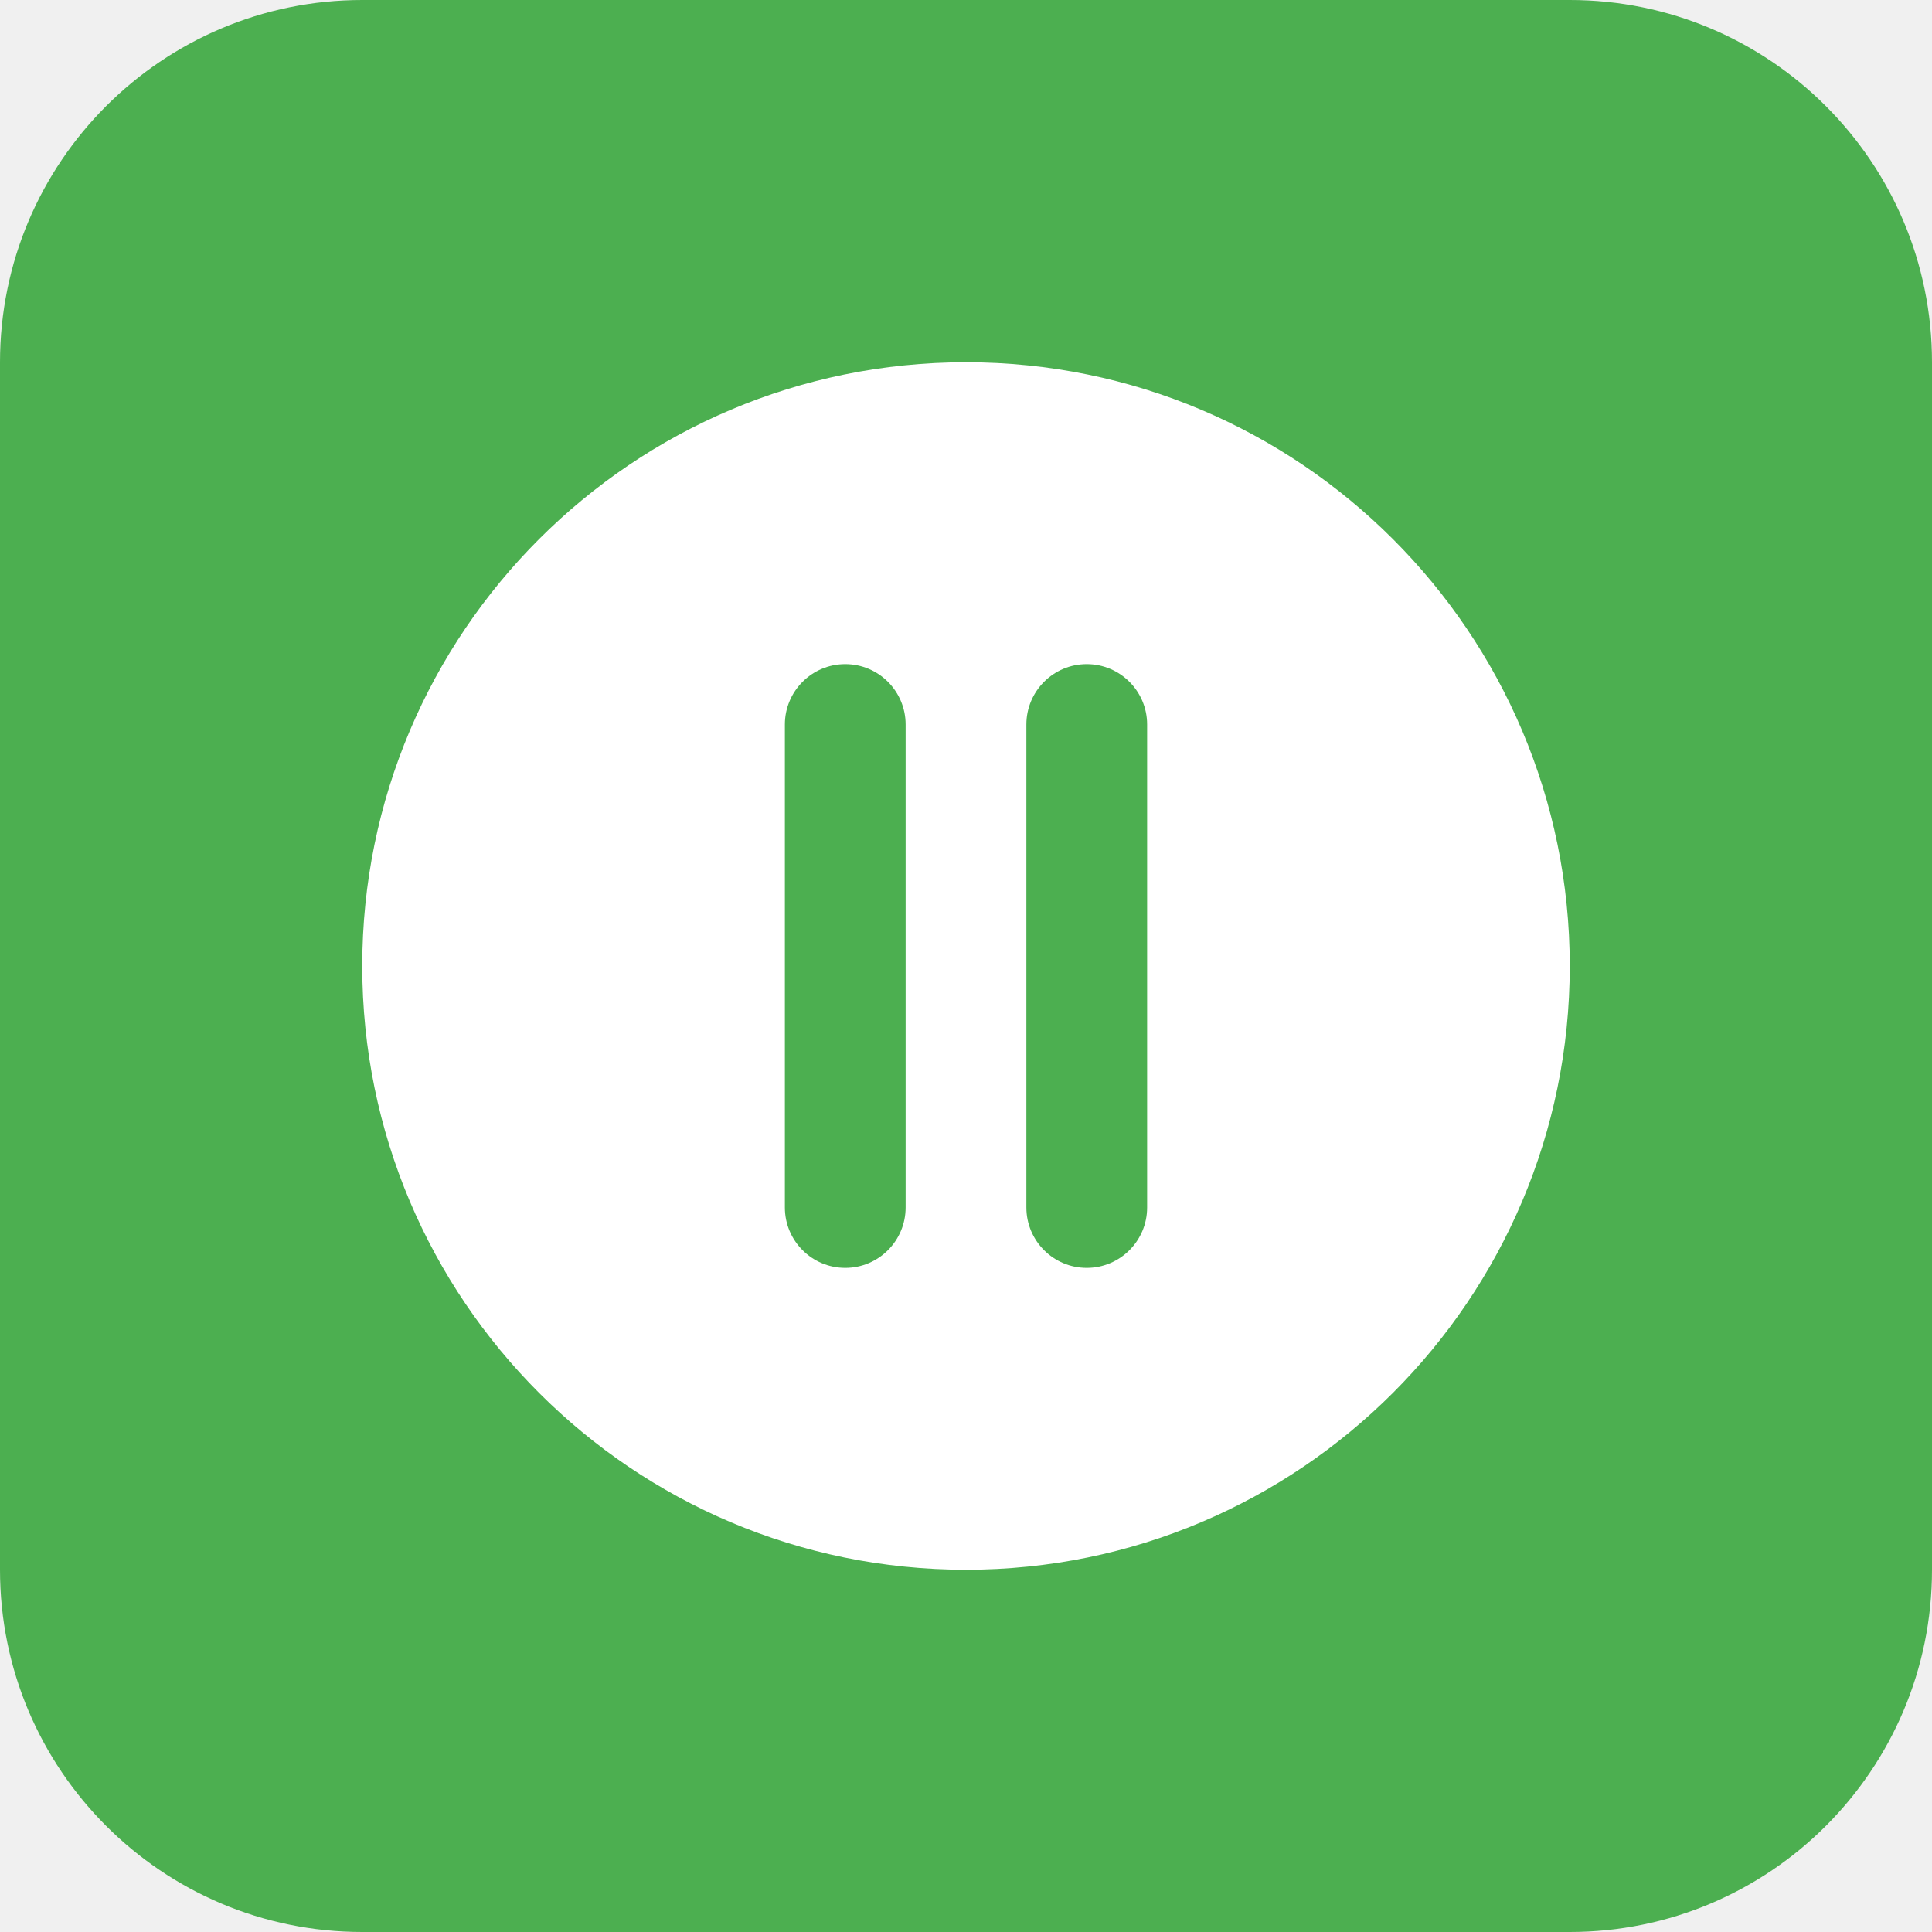
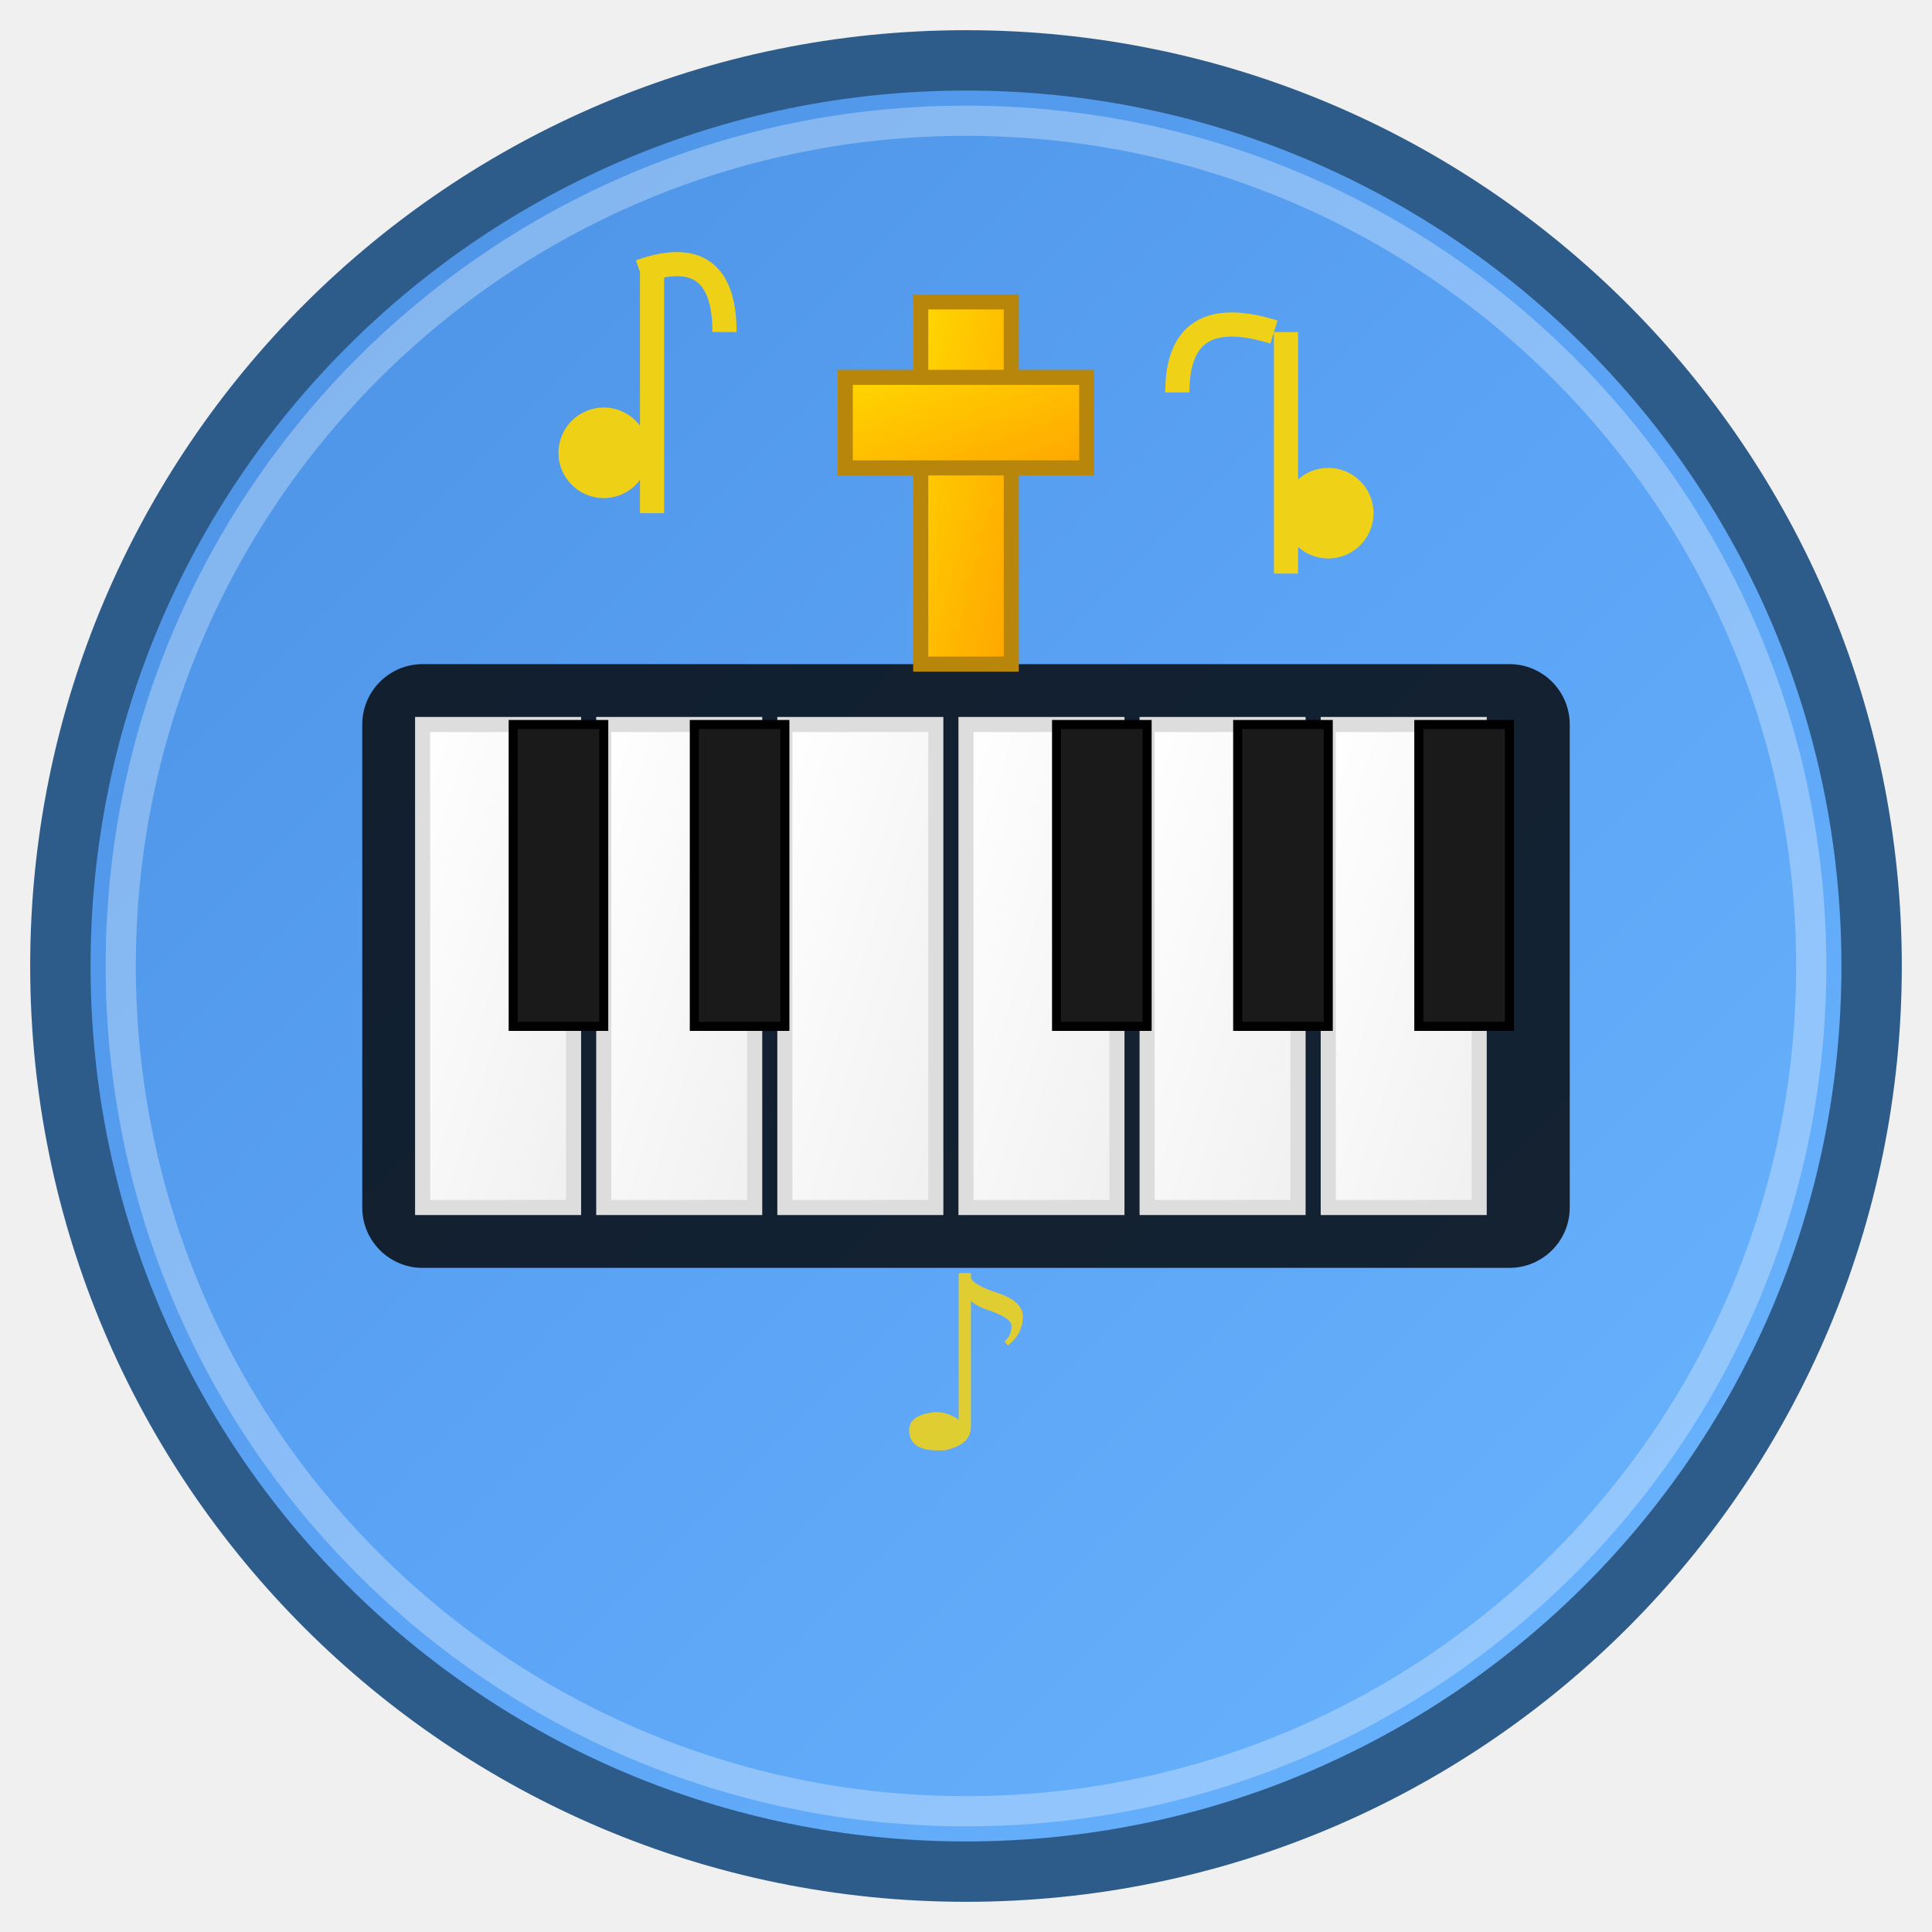
- <svg xmlns="http://www.w3.org/2000/svg" width="32" height="32" viewBox="0 0 32 32" fill="none">
-   <rect width="32" height="32" rx="6" fill="#4CAF50" />
-   <path d="M16 6C10.477 6 6 10.477 6 16C6 21.523 10.477 26 16 26C21.523 26 26 21.523 26 16C26 10.477 21.523 6 16 6ZM13 12C13 11.448 13.448 11 14 11C14.552 11 15 11.448 15 12V20C15 20.552 14.552 21 14 21C13.448 21 13 20.552 13 20V12ZM17 12C17 11.448 17.448 11 18 11C18.552 11 19 11.448 19 12V20C19 20.552 18.552 21 18 21C17.448 21 17 20.552 17 20V12Z" fill="white" />
+ <svg xmlns="http://www.w3.org/2000/svg" viewBox="0 0 64 64" width="64" height="64">
+   <defs>
+     <linearGradient id="bgGradient" x1="0%" y1="0%" x2="100%" y2="100%">
+       <stop offset="0%" style="stop-color:#4A90E2;stop-opacity:1" />
+       <stop offset="50%" style="stop-color:#5BA3F5;stop-opacity:1" />
+       <stop offset="100%" style="stop-color:#6BB6FF;stop-opacity:1" />
+     </linearGradient>
+     <linearGradient id="crossGradient" x1="0%" y1="0%" x2="100%" y2="100%">
+       <stop offset="0%" style="stop-color:#FFD700;stop-opacity:1" />
+       <stop offset="100%" style="stop-color:#FFA500;stop-opacity:1" />
+     </linearGradient>
+     <linearGradient id="keyGradient" x1="0%" y1="0%" x2="100%" y2="100%">
+       <stop offset="0%" style="stop-color:#FFFFFF;stop-opacity:1" />
+       <stop offset="100%" style="stop-color:#F0F0F0;stop-opacity:1" />
+     </linearGradient>
+   </defs>
+   <circle cx="32" cy="32" r="30" fill="url(#bgGradient)" stroke="#2E5C8A" stroke-width="2" />
+   <rect x="12" y="22" width="40" height="20" rx="2" fill="#000000" opacity="0.8" />
+   <rect x="14" y="24" width="5" height="16" fill="url(#keyGradient)" stroke="#DDD" stroke-width="0.5" />
+   <rect x="20" y="24" width="5" height="16" fill="url(#keyGradient)" stroke="#DDD" stroke-width="0.5" />
+   <rect x="26" y="24" width="5" height="16" fill="url(#keyGradient)" stroke="#DDD" stroke-width="0.5" />
+   <rect x="32" y="24" width="5" height="16" fill="url(#keyGradient)" stroke="#DDD" stroke-width="0.5" />
+   <rect x="38" y="24" width="5" height="16" fill="url(#keyGradient)" stroke="#DDD" stroke-width="0.5" />
+   <rect x="44" y="24" width="5" height="16" fill="url(#keyGradient)" stroke="#DDD" stroke-width="0.5" />
+   <rect x="17" y="24" width="3" height="10" fill="#1A1A1A" stroke="#000" stroke-width="0.3" />
+   <rect x="23" y="24" width="3" height="10" fill="#1A1A1A" stroke="#000" stroke-width="0.3" />
+   <rect x="35" y="24" width="3" height="10" fill="#1A1A1A" stroke="#000" stroke-width="0.3" />
+   <rect x="41" y="24" width="3" height="10" fill="#1A1A1A" stroke="#000" stroke-width="0.3" />
+   <rect x="47" y="24" width="3" height="10" fill="#1A1A1A" stroke="#000" stroke-width="0.3" />
+   <g transform="translate(32, 16)">
+     <rect x="-1.5" y="-6" width="3" height="12" fill="url(#crossGradient)" stroke="#B8860B" stroke-width="0.5" />
+     <rect x="-4" y="-3.5" width="8" height="3" fill="url(#crossGradient)" stroke="#B8860B" stroke-width="0.5" />
+   </g>
+   <g fill="#FFD700" opacity="0.9">
+     <circle cx="20" cy="15" r="1.5" />
+     <rect x="21.2" y="9" width="0.8" height="8" />
+     <path d="M21.2 9 Q24 8 24 11" stroke="#FFD700" stroke-width="0.8" fill="none" />
+     <circle cx="44" cy="17" r="1.5" />
+     <rect x="42.2" y="11" width="0.8" height="8" />
+     <path d="M42.2 11 Q39 10 39 13" stroke="#FFD700" stroke-width="0.8" fill="none" />
+   </g>
+   <g transform="translate(32, 48)" fill="#FFD700" font-family="serif" font-size="8" text-anchor="middle" opacity="0.8">
+     <text>♪</text>
+   </g>
+   <circle cx="32" cy="32" r="28" fill="none" stroke="#FFFFFF" stroke-width="1" opacity="0.3" />
</svg>
